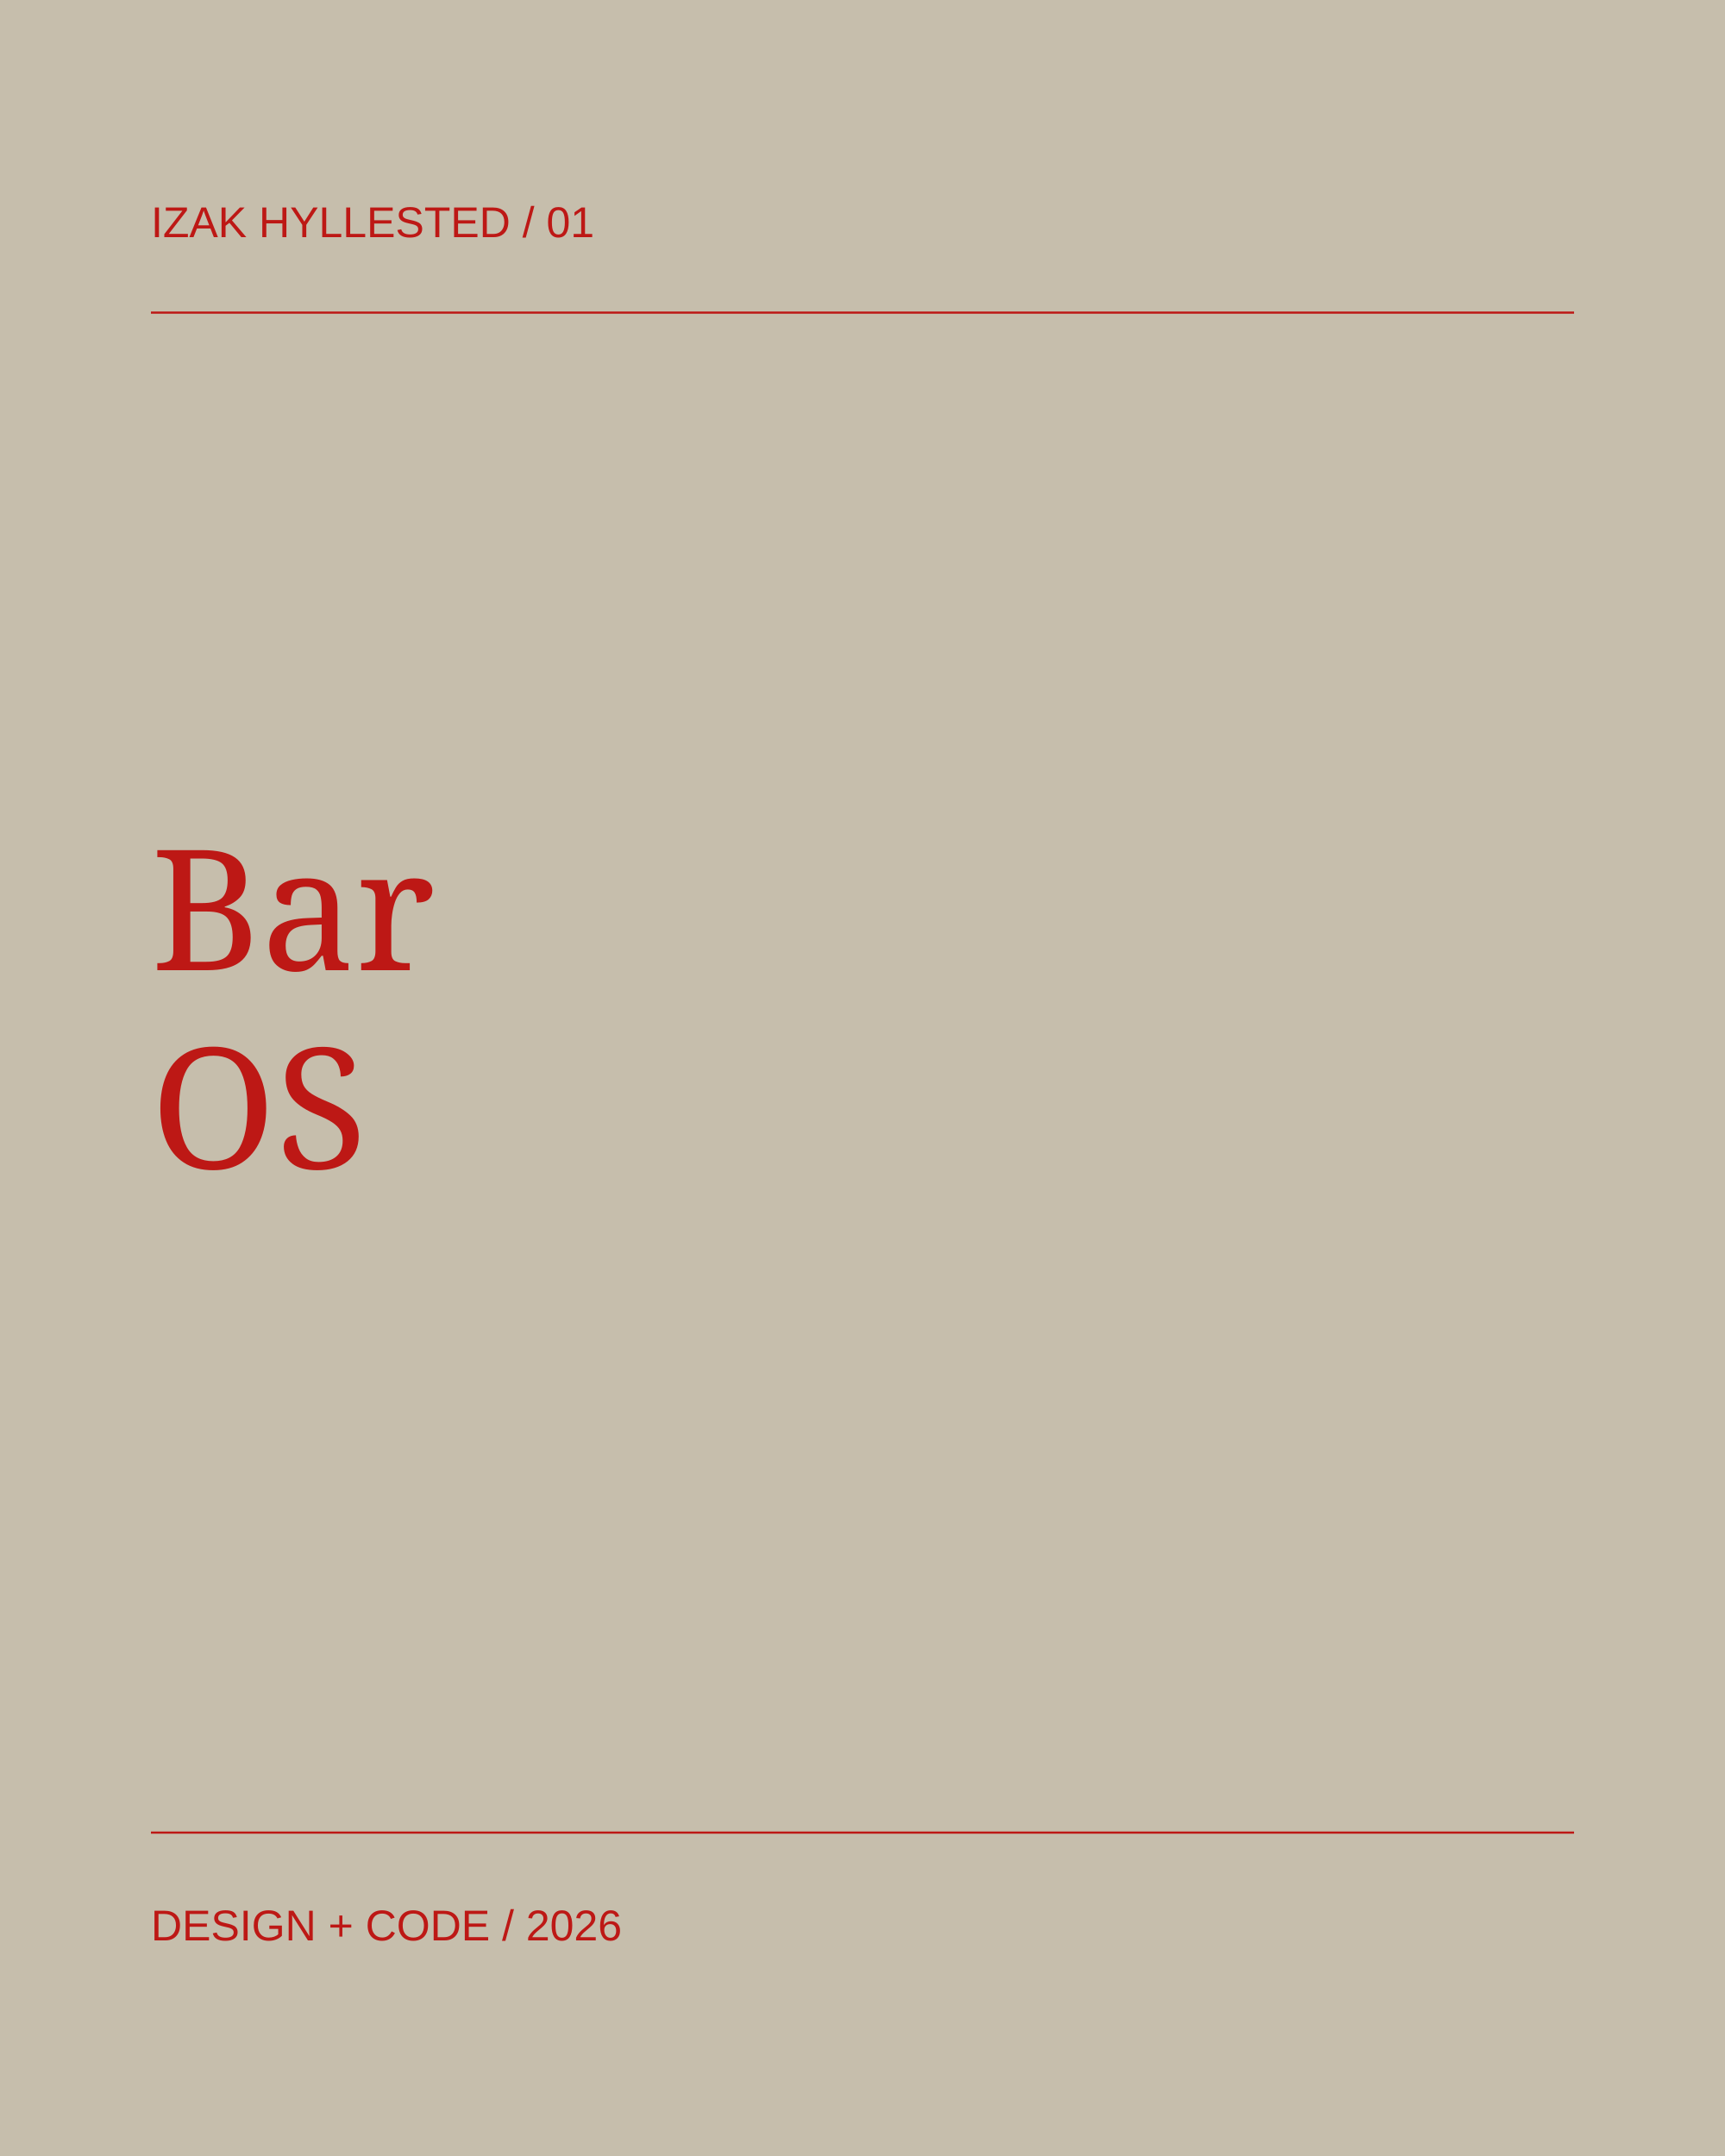
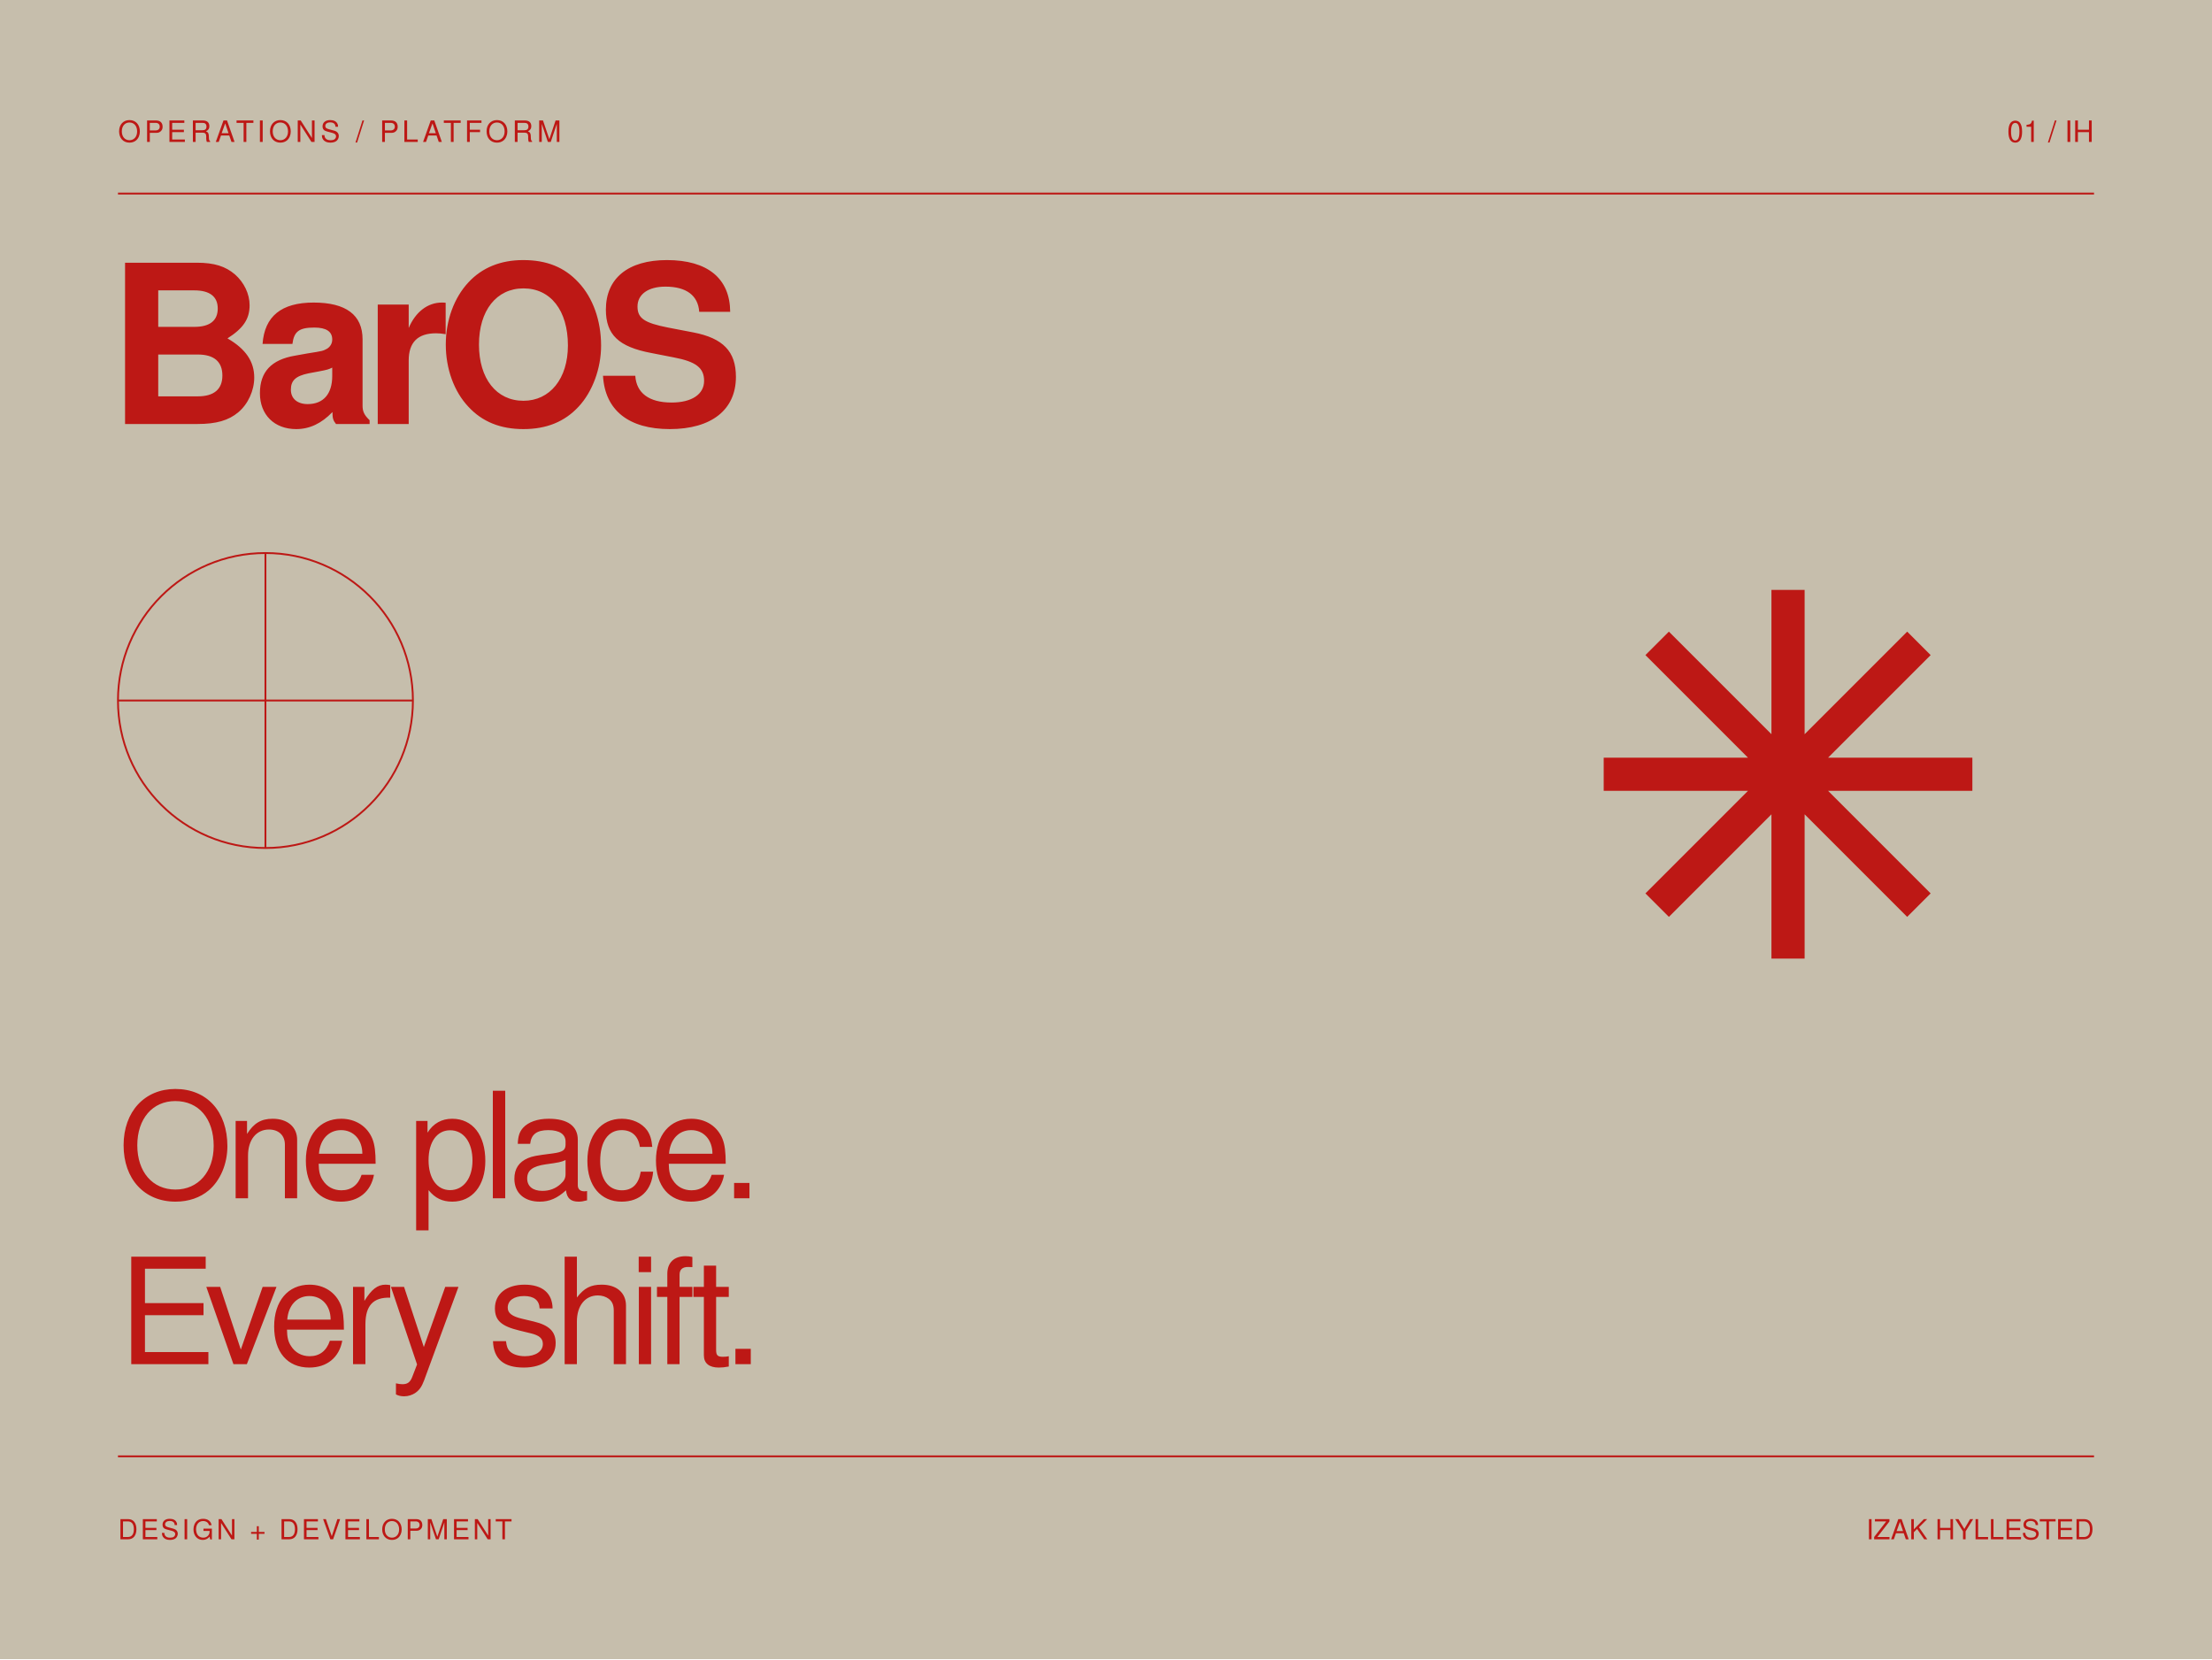
- <svg xmlns="http://www.w3.org/2000/svg" viewBox="0 0 800 1000">
-   <rect width="800" height="1000" fill="#c6beac" />
-   <path d="M70 145H730M70 850H730" stroke="#bd1815" />
-   <text x="70" y="110" fill="#bd1815" font-family="Arial,sans-serif" font-size="20">IZAK HYLLESTED / 01</text>
-   <text x="70" y="450" fill="#bd1815" font-family="Georgia,serif" font-size="78">
-     <tspan x="70" dy="0">Bar</tspan>
-     <tspan x="70" dy="92">OS</tspan>
-   </text>
-   <text x="70" y="900" fill="#bd1815" font-family="Arial,sans-serif" font-size="20">DESIGN + CODE / 2026</text>
+ <svg xmlns="http://www.w3.org/2000/svg" viewBox="0 0 1200 900">
+   <rect width="1200" height="900" fill="#c6beac" />
+   <g fill="#bd1815" font-family="Helvetica,Arial,sans-serif">
+     <text x="64" y="77" font-size="16" letter-spacing="2">OPERATIONS / PLATFORM</text>
+     <text x="1136" y="77" text-anchor="end" font-size="16">01 / IH</text>
+     <text x="58" y="230" font-size="120" font-weight="700" letter-spacing="-7">BarOS</text>
+     <text x="64" y="650" font-size="80" font-weight="500" letter-spacing="-4">
+       <tspan x="64" dy="0">One place.</tspan>
+       <tspan x="64" dy="90">Every shift.</tspan>
+     </text>
+     <text x="64" y="835" font-size="15" letter-spacing="1.5">DESIGN + DEVELOPMENT</text>
+     <text x="1136" y="835" text-anchor="end" font-size="15">IZAK HYLLESTED</text>
+   </g>
+   <g stroke="#bd1815" fill="none">
+     <path d="M64 105H1136M64 790H1136" stroke-width="1" />
+     <g transform="translate(970 420)">
+       <path d="M-100 0H100M0-100V100M-71-71L71 71M-71 71L71-71" stroke-width="18" />
+     </g>
+     <rect x="64" y="300" width="160" height="160" rx="80" stroke-width="1" />
+     <path d="M64 380H224M144 300V460" stroke-width="1" />
+   </g>
</svg>
